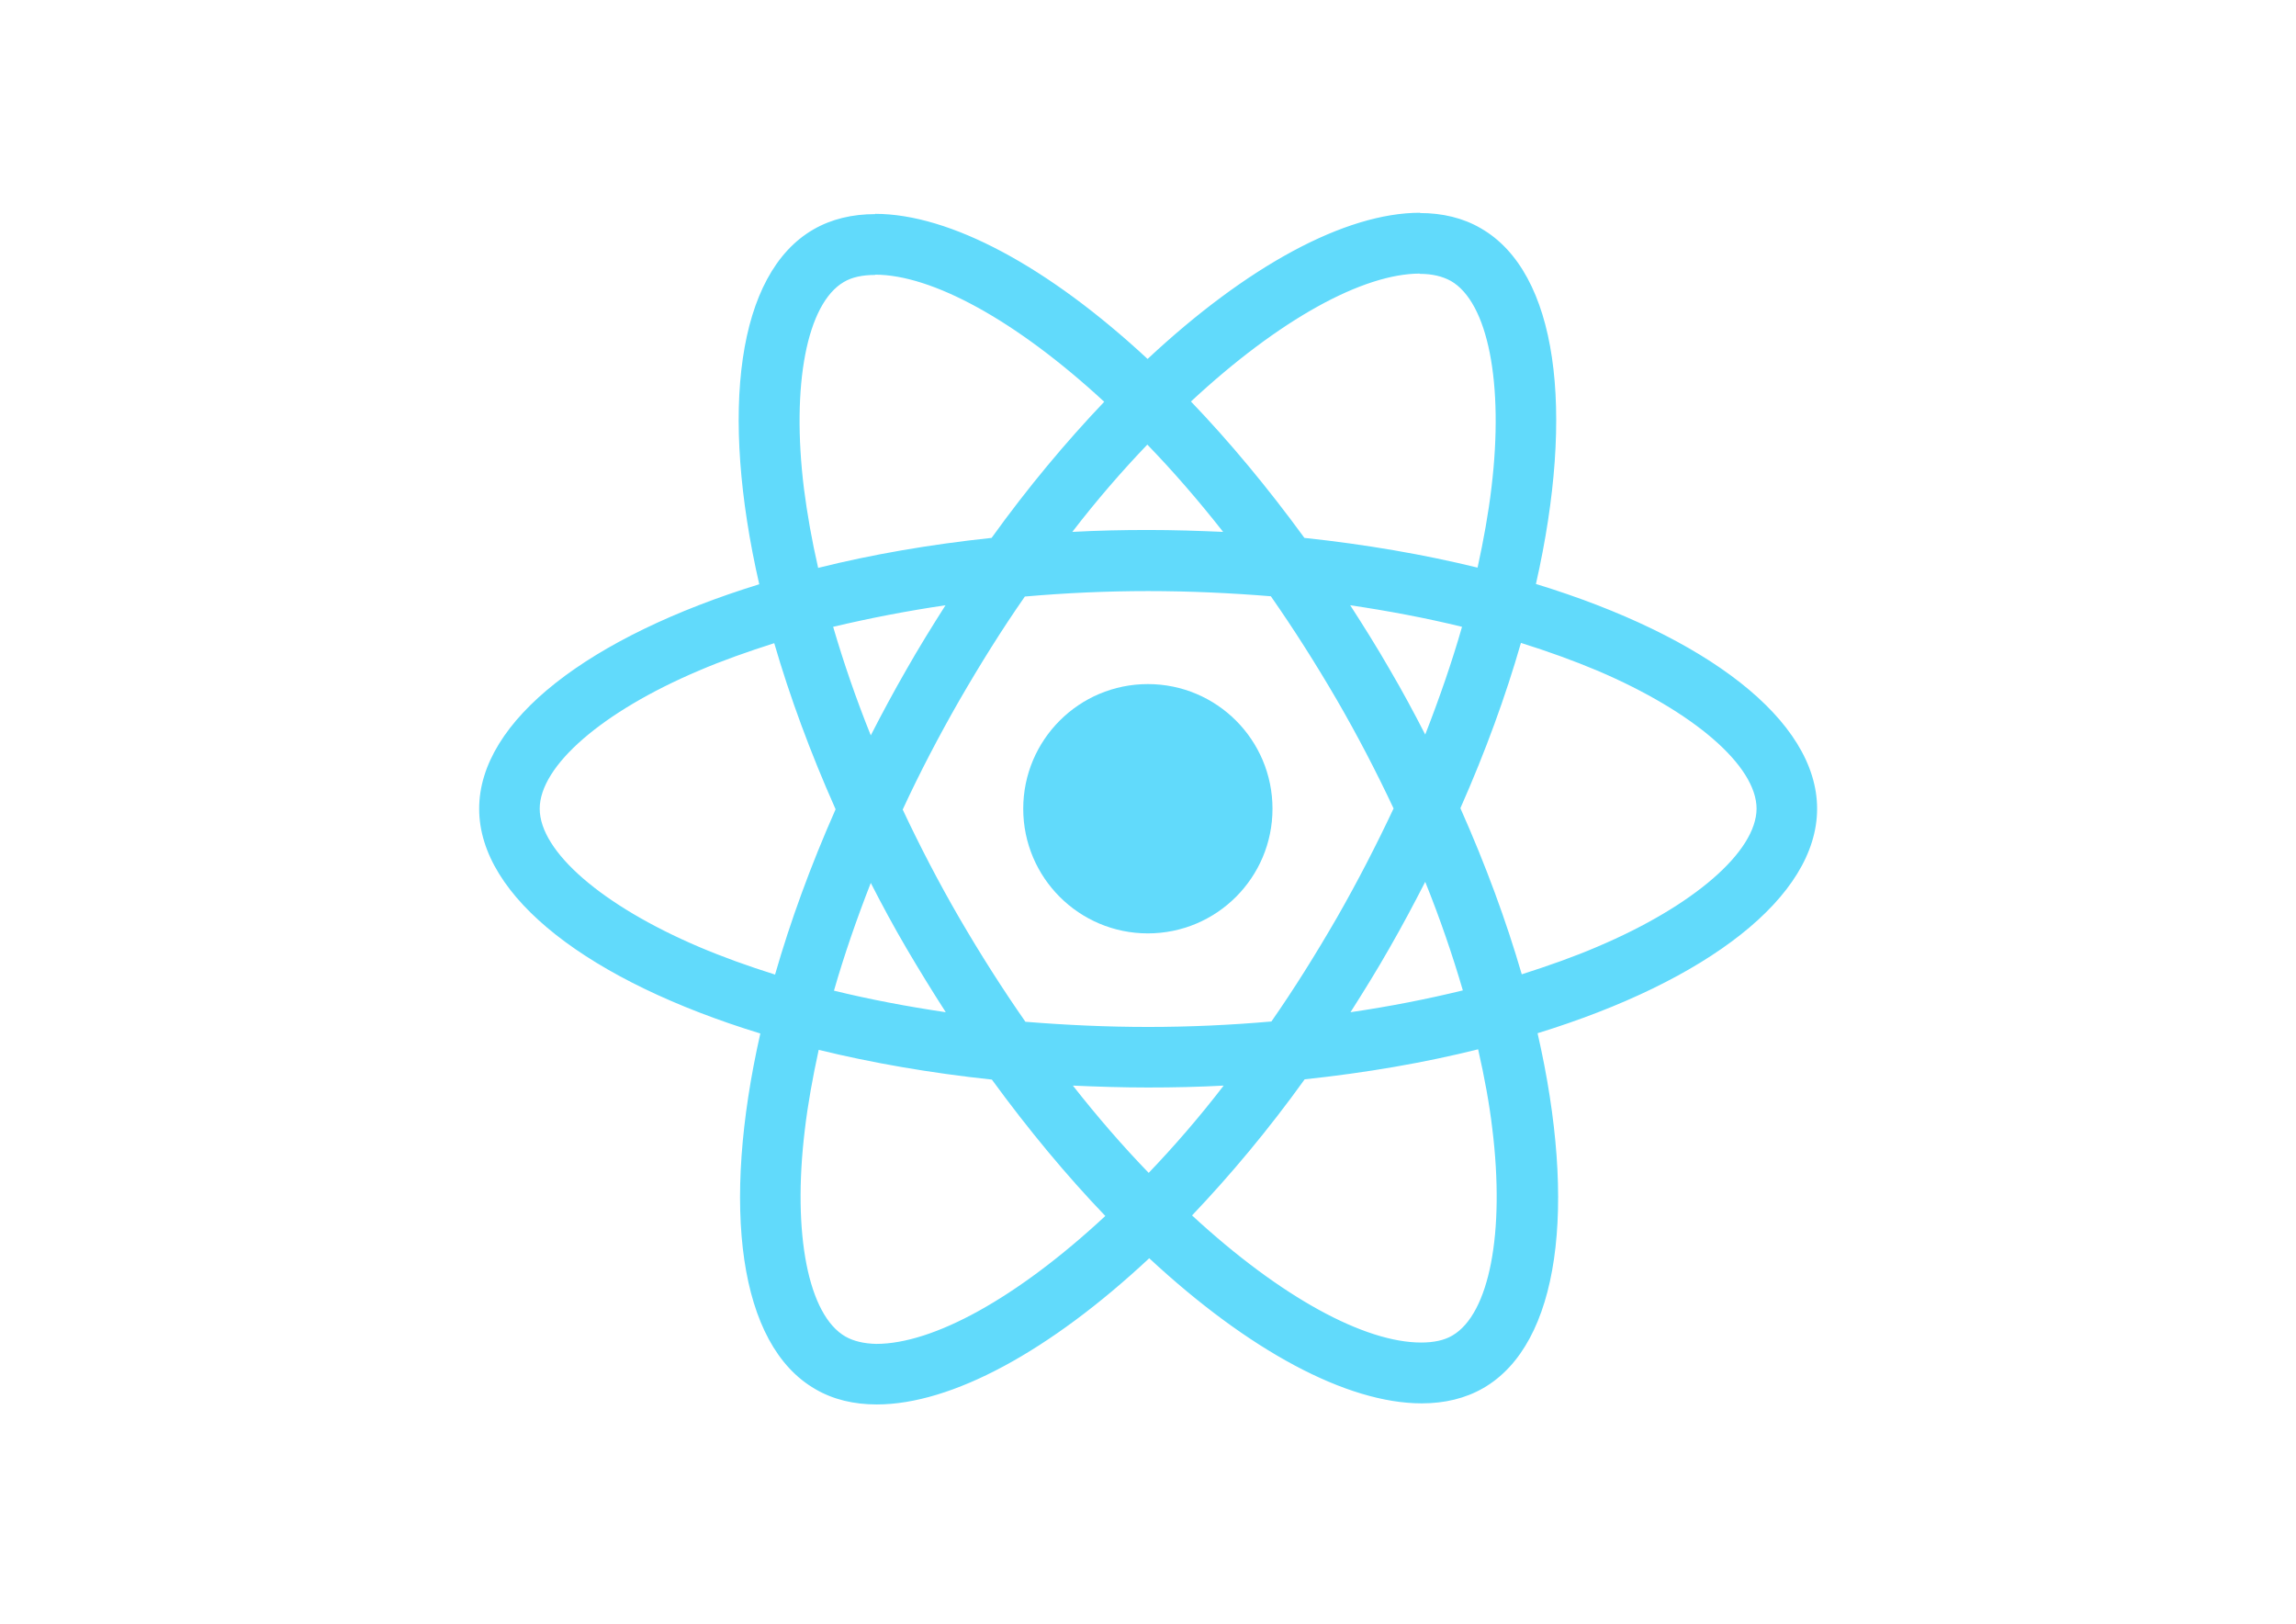
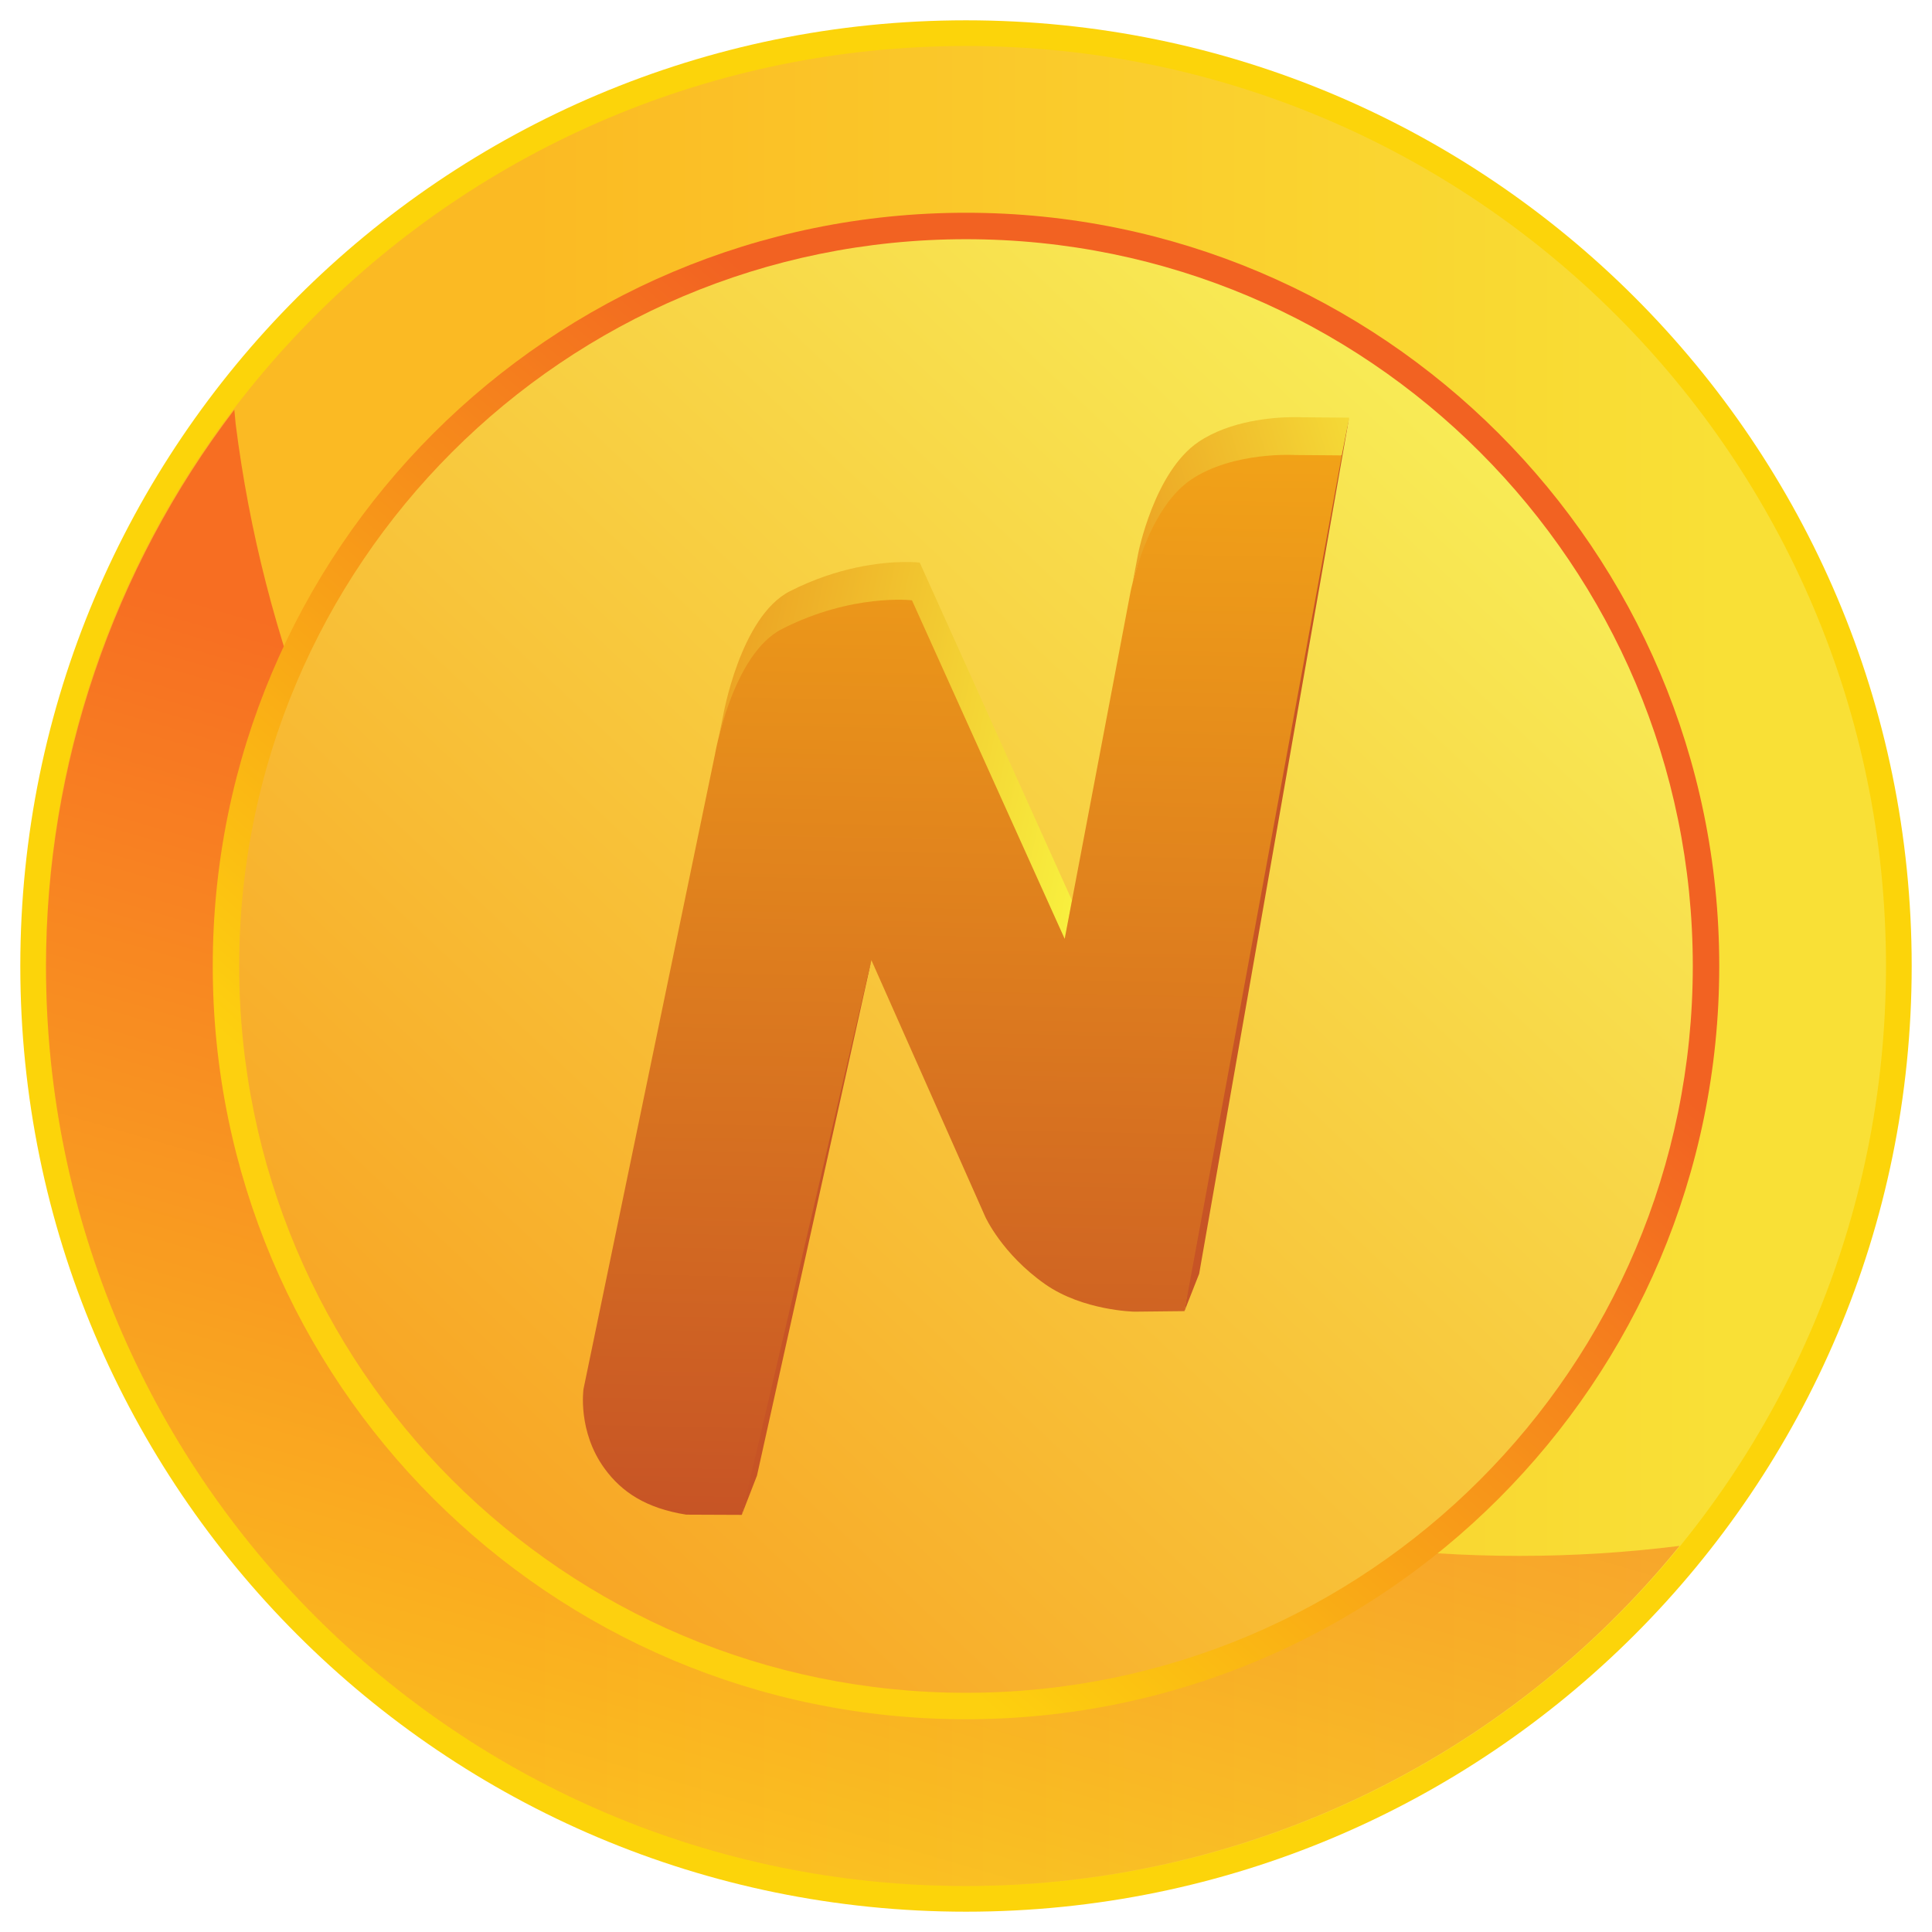
- <svg xmlns="http://www.w3.org/2000/svg" viewBox="0 0 841.9 595.3">
-   <g fill="#61DAFB">
-     <path d="M666.3 296.5c0-32.5-40.7-63.3-103.1-82.4 14.4-63.6 8-114.2-20.2-130.4-6.5-3.8-14.1-5.6-22.4-5.6v22.3c4.6 0 8.3.9 11.4 2.6 13.6 7.8 19.5 37.5 14.9 75.7-1.1 9.4-2.9 19.3-5.1 29.4-19.6-4.8-41-8.5-63.5-10.9-13.5-18.5-27.5-35.3-41.6-50 32.6-30.3 63.2-46.9 84-46.9V78c-27.5 0-63.5 19.6-99.9 53.6-36.4-33.8-72.4-53.2-99.9-53.2v22.3c20.7 0 51.4 16.5 84 46.6-14 14.7-28 31.4-41.3 49.9-22.6 2.4-44 6.1-63.6 11-2.3-10-4-19.7-5.2-29-4.7-38.2 1.1-67.9 14.6-75.8 3-1.8 6.9-2.6 11.5-2.6V78.5c-8.4 0-16 1.8-22.6 5.6-28.1 16.2-34.4 66.7-19.9 130.1-62.2 19.2-102.7 49.9-102.7 82.3 0 32.5 40.7 63.3 103.1 82.4-14.4 63.6-8 114.2 20.2 130.4 6.5 3.8 14.1 5.6 22.5 5.6 27.5 0 63.5-19.6 99.9-53.6 36.4 33.8 72.4 53.2 99.9 53.2 8.4 0 16-1.8 22.6-5.6 28.1-16.2 34.4-66.7 19.9-130.1 62-19.1 102.5-49.9 102.5-82.3zm-130.2-66.7c-3.7 12.9-8.3 26.2-13.5 39.5-4.1-8-8.4-16-13.1-24-4.6-8-9.5-15.8-14.4-23.4 14.2 2.1 27.9 4.7 41 7.9zm-45.8 106.5c-7.8 13.5-15.8 26.3-24.1 38.2-14.9 1.3-30 2-45.2 2-15.1 0-30.2-.7-45-1.9-8.3-11.9-16.4-24.6-24.2-38-7.6-13.1-14.5-26.4-20.8-39.8 6.2-13.4 13.2-26.8 20.7-39.9 7.8-13.5 15.8-26.3 24.1-38.2 14.9-1.3 30-2 45.2-2 15.1 0 30.2.7 45 1.9 8.3 11.9 16.4 24.6 24.2 38 7.6 13.1 14.5 26.4 20.8 39.8-6.3 13.4-13.2 26.8-20.7 39.9zm32.3-13c5.4 13.4 10 26.8 13.8 39.8-13.1 3.2-26.9 5.9-41.2 8 4.9-7.7 9.8-15.6 14.4-23.7 4.6-8 8.9-16.1 13-24.1zM421.2 430c-9.3-9.6-18.6-20.3-27.8-32 9 .4 18.2.7 27.5.7 9.4 0 18.7-.2 27.8-.7-9 11.7-18.3 22.4-27.5 32zm-74.4-58.9c-14.2-2.1-27.9-4.7-41-7.9 3.7-12.9 8.3-26.2 13.5-39.5 4.1 8 8.4 16 13.1 24 4.7 8 9.5 15.8 14.4 23.4zM420.7 163c9.3 9.6 18.6 20.3 27.8 32-9-.4-18.2-.7-27.5-.7-9.4 0-18.7.2-27.8.7 9-11.7 18.3-22.4 27.5-32zm-74 58.9c-4.9 7.7-9.8 15.6-14.4 23.7-4.6 8-8.9 16-13 24-5.4-13.4-10-26.8-13.8-39.8 13.1-3.1 26.9-5.8 41.2-7.9zm-90.5 125.2c-35.4-15.1-58.3-34.9-58.3-50.6 0-15.7 22.9-35.6 58.3-50.6 8.6-3.7 18-7 27.7-10.1 5.7 19.6 13.2 40 22.5 60.9-9.2 20.8-16.6 41.1-22.2 60.6-9.9-3.1-19.3-6.5-28-10.2zM310 490c-13.6-7.8-19.5-37.5-14.9-75.7 1.1-9.4 2.9-19.3 5.1-29.4 19.6 4.8 41 8.5 63.5 10.9 13.5 18.5 27.5 35.3 41.6 50-32.6 30.3-63.2 46.9-84 46.9-4.5-.1-8.3-1-11.3-2.7zm237.2-76.2c4.7 38.2-1.1 67.9-14.6 75.8-3 1.8-6.9 2.6-11.5 2.6-20.7 0-51.4-16.5-84-46.6 14-14.7 28-31.4 41.3-49.9 22.6-2.4 44-6.1 63.6-11 2.3 10.1 4.1 19.8 5.2 29.1zm38.5-66.7c-8.6 3.7-18 7-27.7 10.1-5.7-19.6-13.2-40-22.5-60.9 9.2-20.8 16.6-41.1 22.2-60.6 9.9 3.1 19.3 6.5 28.1 10.2 35.4 15.1 58.3 34.9 58.3 50.6-.1 15.7-23 35.6-58.4 50.6zM320.8 78.4z" />
-     <circle cx="420.9" cy="296.5" r="45.7" />
-     <path d="M520.5 78.1z" />
+ <svg xmlns="http://www.w3.org/2000/svg" xmlns:xlink="http://www.w3.org/1999/xlink" width="840" height="840" viewBox="0 0 222.25 222.25" version="1.1" id="svg5">
+   <defs id="defs2">
+     <linearGradient id="linearGradient130333">
+       <stop style="stop-color:#f8ef3e;stop-opacity:1" offset="0" id="stop130329" />
+       <stop style="stop-color:#ea961f;stop-opacity:1" offset="1" id="stop130331" />
+     </linearGradient>
+     <linearGradient id="linearGradient118161">
+       <stop style="stop-color:#c24b27;stop-opacity:1" offset="0" id="stop118157" />
+       <stop style="stop-color:#fcb514;stop-opacity:1" offset="1" id="stop118159" />
+     </linearGradient>
+     <linearGradient id="linearGradient90902">
+       <stop style="stop-color:#f8a021;stop-opacity:1" offset="0" id="stop90898" />
+       <stop style="stop-color:#f8f059;stop-opacity:1" offset="1" id="stop90900" />
+     </linearGradient>
+     <linearGradient id="linearGradient77268">
+       <stop style="stop-color:#f26222;stop-opacity:1" offset="0" id="stop77264" />
+       <stop style="stop-color:#fdd00f;stop-opacity:1" offset="1" id="stop77266" />
+     </linearGradient>
+     <linearGradient id="linearGradient45002">
+       <stop style="stop-color:#fabd1a;stop-opacity:1" offset="0" id="stop44998" />
+       <stop style="stop-color:#f11422;stop-opacity:1" offset="1" id="stop45000" />
+     </linearGradient>
+     <linearGradient id="linearGradient21329">
+       <stop style="stop-color:#f9e036;stop-opacity:1" offset="0" id="stop21325" />
+       <stop style="stop-color:#fbba23;stop-opacity:1" offset="1" id="stop21327" />
+     </linearGradient>
+     <linearGradient xlink:href="#linearGradient21329" id="linearGradient21331" x1="-275.325" y1="112.528" x2="-412.295" y2="112.528" gradientUnits="userSpaceOnUse" />
+     <linearGradient xlink:href="#linearGradient45002" id="linearGradient45004" x1="-283.398" y1="417.192" x2="-249.426" y2="300.187" gradientUnits="userSpaceOnUse" gradientTransform="translate(-144.5828,-217.4773)" />
+     <linearGradient xlink:href="#linearGradient77268" id="linearGradient77270" x1="-171.53" y1="290.232" x2="-241.317" y2="369.801" gradientUnits="userSpaceOnUse" gradientTransform="translate(-167.0076,-219.1842)" />
+     <linearGradient xlink:href="#linearGradient90902" id="linearGradient90904" x1="-227.62" y1="390.02" x2="-95.222" y2="249.795" gradientUnits="userSpaceOnUse" gradientTransform="translate(-201.1407,-211.576)" />
+     <linearGradient xlink:href="#linearGradient118161" id="linearGradient118163" x1="-227.5" y1="354.346" x2="-224.132" y2="186.34" gradientUnits="userSpaceOnUse" />
+     <linearGradient xlink:href="#linearGradient130333" id="linearGradient128171" x1="-218.824" y1="268.476" x2="-270.156" y2="257.434" gradientUnits="userSpaceOnUse" />
+     <linearGradient xlink:href="#linearGradient130333" id="linearGradient156702" x1="-172.563" y1="222.109" x2="-216.418" y2="235.603" gradientUnits="userSpaceOnUse" />
+   </defs>
+   <g id="layer2">
+     <g id="g182884" transform="translate(473.1426,2.901169)">
+       <circle style="fill:#fcd40a;fill-opacity:1;stroke:none;stroke-width:0.703;stroke-miterlimit:4;stroke-dasharray:none;stroke-opacity:1;paint-order:normal" id="path1291" cx="-362.018" cy="108.224" r="108.789" />
+       <circle style="fill:url(#linearGradient21331);fill-opacity:1;stroke:none;stroke-width:1.365;stroke-miterlimit:4;stroke-dasharray:none;stroke-opacity:1;paint-order:normal" id="path21213" cx="-362.018" cy="108.224" r="105.833" />
+       <path id="path21213-1-7" style="opacity:0.455;fill:url(#linearGradient45004);fill-opacity:1;stroke:none;stroke-width:1.365;stroke-miterlimit:4;stroke-dasharray:none;stroke-opacity:1;paint-order:normal" d="m -446.186,44.229 a 105.833,105.833 0 0 0 -21.665,63.995 105.833,105.833 0 0 0 105.833,105.833 105.833,105.833 0 0 0 82.087,-39.127 148.828,148.828 0 0 1 -9.097,0.859 148.828,148.828 0 0 1 -9.345,0.294 148.828,148.828 0 0 1 -9.345,-0.294 148.828,148.828 0 0 1 -9.308,-0.88 148.828,148.828 0 0 1 -9.235,-1.463 148.828,148.828 0 0 1 -9.125,-2.039 148.828,148.828 0 0 1 -8.978,-2.609 148.828,148.828 0 0 1 -8.797,-3.167 148.828,148.828 0 0 1 -8.58,-3.713 148.828,148.828 0 0 1 -8.331,-4.245 148.828,148.828 0 0 1 -8.048,-4.759 148.828,148.828 0 0 1 -7.733,-5.255 148.828,148.828 0 0 1 -7.388,-5.73 148.828,148.828 0 0 1 -7.013,-6.183 148.828,148.828 0 0 1 -6.611,-6.611 148.828,148.828 0 0 1 -6.183,-7.013 148.828,148.828 0 0 1 -5.73,-7.388 148.828,148.828 0 0 1 -5.255,-7.733 148.828,148.828 0 0 1 -4.759,-8.048 148.828,148.828 0 0 1 -4.245,-8.331 148.828,148.828 0 0 1 -3.713,-8.58 148.828,148.828 0 0 1 -3.167,-8.797 148.828,148.828 0 0 1 -2.609,-8.979 148.828,148.828 0 0 1 -2.04,-9.124 148.828,148.828 0 0 1 -1.462,-9.235 148.828,148.828 0 0 1 -0.159,-1.679 z" />
+       <circle style="fill:url(#linearGradient77270);fill-opacity:1;stroke:none;stroke-width:0.619;stroke-miterlimit:4;stroke-dasharray:none;stroke-opacity:1;paint-order:normal" id="path77130-2" cx="-362.018" cy="108.224" r="86.651" />
+       <circle style="fill:url(#linearGradient90904);fill-opacity:1;stroke:none;stroke-width:0.598;stroke-miterlimit:4;stroke-dasharray:none;stroke-opacity:1;paint-order:normal" id="path77130-8" cx="-362.018" cy="108.224" r="83.608" />
+       <g id="g182631" transform="translate(-131.0017,-167.7908)">
+         <path style="fill:#c75425;fill-opacity:1;stroke:none;stroke-width:0.265px;stroke-linecap:butt;stroke-linejoin:miter;stroke-opacity:1" d="m -205.885,315.718 1.692,-4.303 17.247,-98.48 -11.154,51.392 z" id="path109075" />
+         <path style="fill:#c75425;fill-opacity:1;stroke:none;stroke-width:0.265px;stroke-linecap:butt;stroke-linejoin:miter;stroke-opacity:1" d="m -256.813,339.156 1.754,-4.525 13.16,-59.29 -8.714,31.907 z" id="path109073" />
+         <path id="path102742-8-1" style="fill:url(#linearGradient156702);fill-opacity:1;stroke:none;stroke-width:0.264px;stroke-linecap:butt;stroke-linejoin:miter;stroke-opacity:1" d="m -186.945,212.934 -5.335,-0.04 c 0,0 -0.446,-0.028 -1.191,-0.019 l 1e-5,2e-5 c -2.235,0.028 -7.159,0.391 -10.801,2.852 -5.106,3.449 -6.943,12.861 -6.943,12.861 l -0.642,3.387 c 0.597,-2.416 2.565,-8.405 6.726,-11.213 4.861,-3.281 12.004,-2.833 12.004,-2.833 l 5.34,-0.654 z" />
+         <path id="path102742-8-1-4" style="fill:url(#linearGradient128171);fill-opacity:1;stroke:none;stroke-width:0.264px;stroke-linecap:butt;stroke-linejoin:miter;stroke-opacity:1" d="m -238.176,229.541 c -2.569,0.034 -7.548,0.531 -13.107,3.367 -5.722,2.919 -7.696,14.431 -7.696,14.431 l -0.51,2.462 c 0.83,-3.386 2.75,-8.516 7.033,-10.699 8.094,-4.125 14.96,-3.302 14.96,-3.302 l 17.834,37.097 0.839,-4.42 -17.515,-38.869 c 0,0 -0.67,-0.081 -1.838,-0.066 z" />
+         <path style="fill:url(#linearGradient118163);fill-opacity:1;stroke:none;stroke-width:0.265px;stroke-linecap:butt;stroke-linejoin:miter;stroke-opacity:1" d="m -241.899,275.342 13.105,29.533 c 0,0 1.908,4.248 6.869,7.735 4.362,3.066 10.293,3.169 10.293,3.169 l 5.748,-0.061 18.099,-98.443 -5.34,-0.041 c 0,0 -7.143,-0.448 -12.005,2.833 -5.111,3.449 -6.95,12.861 -6.95,12.861 l -7.582,39.968 -17.569,-38.949 c 0,0 -6.866,-0.823 -14.96,3.302 -5.728,2.919 -7.704,14.43 -7.704,14.43 l -15.123,73.006 c 0,0 -0.709,4.868 2.446,9.172 1.961,2.676 4.751,4.539 9.372,5.272 l 6.388,0.027 z" id="path102742" />
+       </g>
+     </g>
  </g>
</svg>
